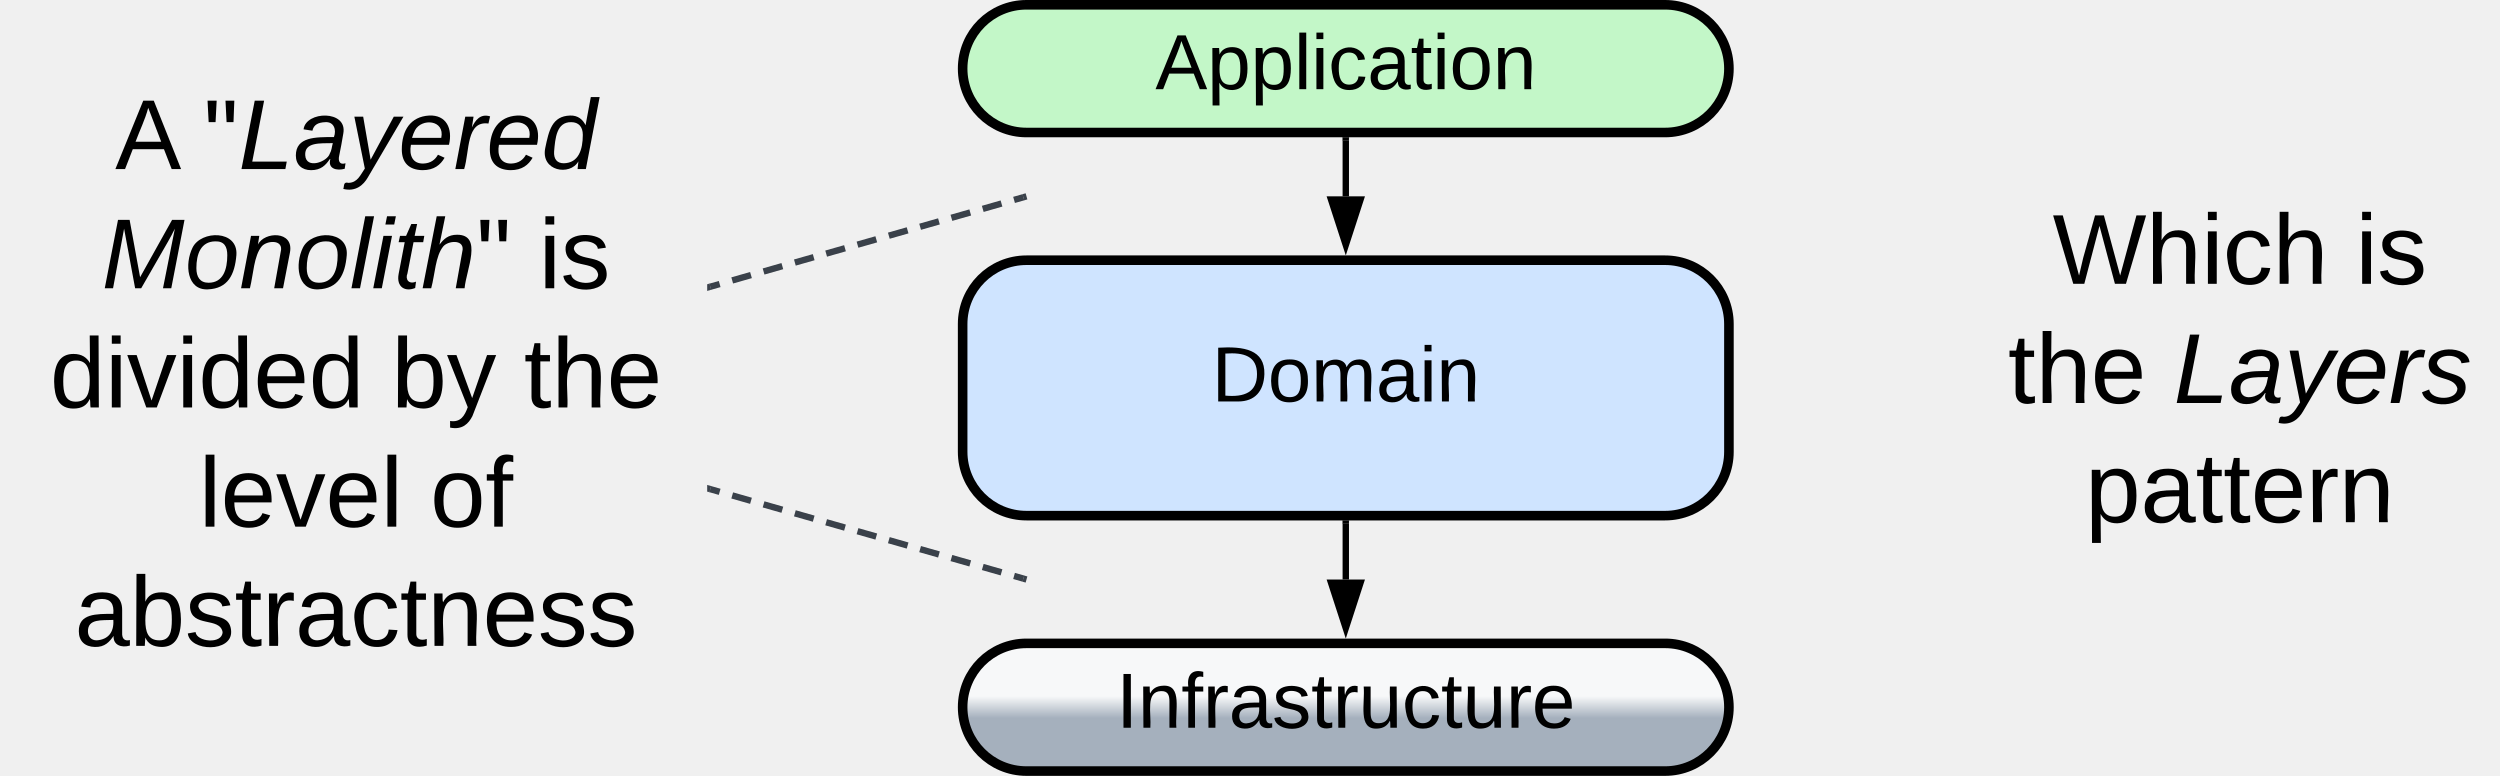
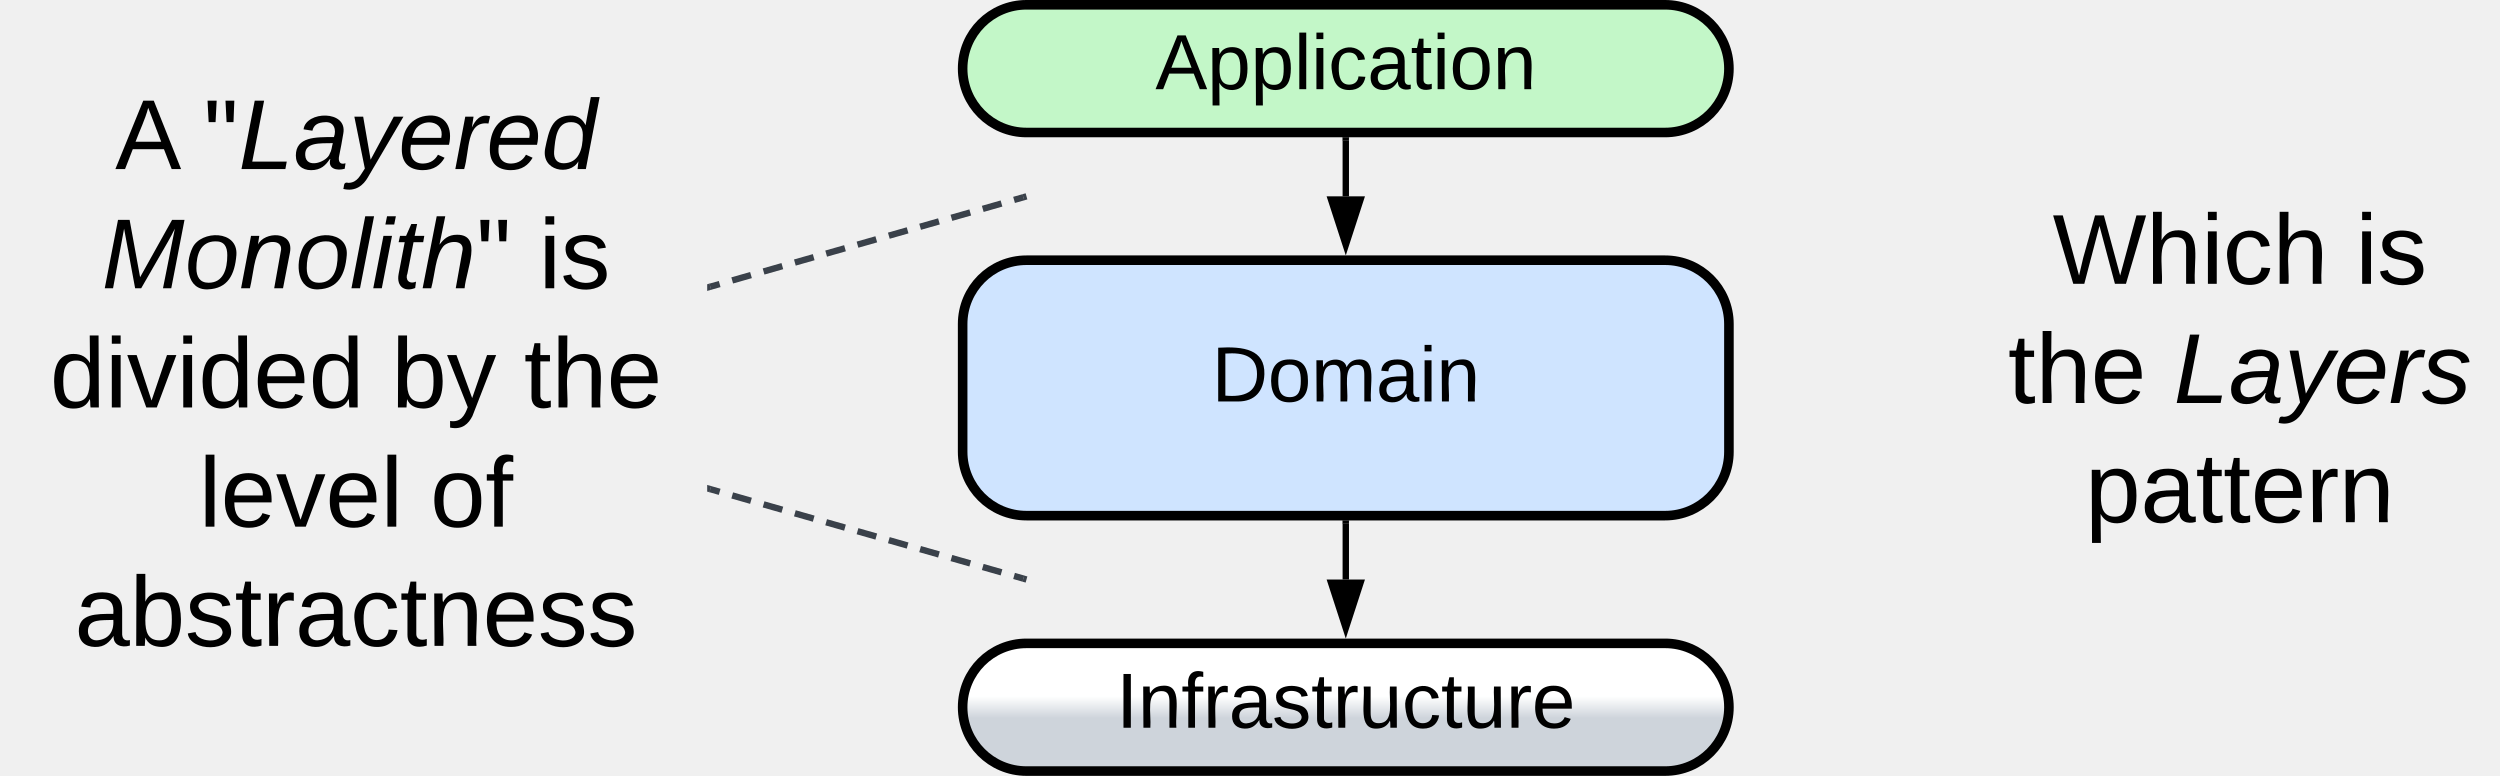
<svg xmlns="http://www.w3.org/2000/svg" xmlns:ns1="lucid" xmlns:xlink="http://www.w3.org/1999/xlink" width="783" height="243">
  <g transform="translate(-118.5 -738.5)" ns1:page-tab-id="0_0">
    <path d="M120 746a6 6 0 0 1 6-6h208a6 6 0 0 1 6 6v228a6 6 0 0 1-6 6H126a6 6 0 0 1-6-6z" stroke="#000" stroke-opacity="0" stroke-width="3" fill="#fff" fill-opacity="0" />
    <use xlink:href="#a" transform="matrix(1,0,0,1,125,745) translate(29.55556 46.45139)" />
    <use xlink:href="#b" transform="matrix(1,0,0,1,125,745) translate(57.20988 46.45139)" />
    <use xlink:href="#c" transform="matrix(1,0,0,1,125,745) translate(25.3642 83.78472)" />
    <use xlink:href="#d" transform="matrix(1,0,0,1,125,745) translate(162.2531 83.78472)" />
    <use xlink:href="#e" transform="matrix(1,0,0,1,125,745) translate(9.160494 121.1181)" />
    <use xlink:href="#f" transform="matrix(1,0,0,1,125,745) translate(116.1481 121.1181)" />
    <use xlink:href="#g" transform="matrix(1,0,0,1,125,745) translate(157.6296 121.1181)" />
    <use xlink:href="#h" transform="matrix(1,0,0,1,125,745) translate(55.82716 158.4514)" />
    <use xlink:href="#i" transform="matrix(1,0,0,1,125,745) translate(128.2469 158.4514)" />
    <use xlink:href="#j" transform="matrix(1,0,0,1,125,745) translate(16.89506 195.7847)" />
    <path d="M740 746a6 6 0 0 1 6-6h148a6 6 0 0 1 6 6v228a6 6 0 0 1-6 6H746a6 6 0 0 1-6-6z" stroke="#000" stroke-opacity="0" stroke-width="3" fill="#fff" fill-opacity="0" />
    <use xlink:href="#k" transform="matrix(1,0,0,1,745,745) translate(16.3642 82.38889)" />
    <use xlink:href="#d" transform="matrix(1,0,0,1,745,745) translate(111.2531 82.38889)" />
    <use xlink:href="#l" transform="matrix(1,0,0,1,745,745) translate(2.450617 119.7222)" />
    <use xlink:href="#m" transform="matrix(1,0,0,1,745,745) translate(54.30247 119.7222)" />
    <use xlink:href="#n" transform="matrix(1,0,0,1,745,745) translate(26.64815 157.0556)" />
    <path d="M420 960a20 20 0 0 1 20-20h200a20 20 0 0 1 20 20 20 20 0 0 1-20 20H440a20 20 0 0 1-20-20z" stroke="#000" stroke-width="3" fill="url(#o)" />
    <use xlink:href="#p" transform="matrix(1,0,0,1,425,945) translate(43.13154 21.43056)" />
    <path d="M420 840a20 20 0 0 1 20-20h200a20 20 0 0 1 20 20v40a20 20 0 0 1-20 20H440a20 20 0 0 1-20-20z" stroke="#000" stroke-width="3" fill="#cfe4ff" />
    <use xlink:href="#q" transform="matrix(1,0,0,1,425,825) translate(73.00309 39.24306)" />
    <path d="M540 920v-17.5" stroke="#000" stroke-width="2" fill="none" />
    <path d="M540 935.26L535.37 921h9.26z" stroke="#000" stroke-width="2" />
    <path d="M540.98 902.53H539v-1.03H541z" stroke="#000" stroke-width=".05" />
    <path d="M420 760a20 20 0 0 1 20-20h200a20 20 0 0 1 20 20 20 20 0 0 1-20 20H440a20 20 0 0 1-20-20z" stroke="#000" stroke-width="3" fill="#c3f7c8" />
    <g>
      <use xlink:href="#r" transform="matrix(1,0,0,1,425,745) translate(55.35377 21.43056)" />
    </g>
    <path d="M540 800v-17.5" stroke="#000" stroke-width="2" fill="none" />
    <path d="M540 815.26L535.37 801h9.26z" stroke="#000" stroke-width="2" />
    <path d="M540.98 782.53H539v-1.03H541z" stroke="#000" stroke-width=".05" />
    <path d="M340.96 891.7l2.94.84m3.93 1.13l5.88 1.68m3.94 1.12l5.88 1.68m3.92 1.12l5.9 1.68m3.9 1.12l5.9 1.68m3.92 1.12l5.88 1.68m3.93 1.13l5.88 1.68m3.92 1.12l5.9 1.68m3.9 1.12l5.9 1.68m3.92 1.12l5.87 1.68m3.93 1.13l2.94.83" stroke="#3a414a" stroke-width="2" fill="none" />
    <path d="M341.25 890.77l-.53 1.88-.72-.2v-2.04z" stroke="#3a414a" stroke-width=".05" fill="#3a414a" />
    <path d="M439 919.72l1 .28M340.96 828.3l2.94-.84m3.93-1.13l5.88-1.68m3.94-1.12l5.88-1.68m3.92-1.12l5.9-1.68m3.9-1.12l5.9-1.68m3.92-1.12l5.88-1.68m3.93-1.13l5.88-1.68m3.92-1.12l5.9-1.68m3.9-1.12l5.9-1.68m3.92-1.12l5.87-1.68m3.93-1.13l2.94-.83" stroke="#3a414a" stroke-width="2" fill="none" />
    <path d="M341.25 829.23l-1.25.36v-2.04l.72-.2z" stroke="#3a414a" stroke-width=".05" fill="#3a414a" />
    <path d="M439 800.28l1-.28" stroke="#3a414a" stroke-width="2" fill="none" />
    <defs>
      <path d="M205 0l-28-72H64L36 0H1l101-248h38L239 0h-34zm-38-99l-47-123c-12 45-31 82-46 123h93" id="s" />
      <use transform="matrix(0.08641975,0,0,0.08641975,0,0)" xlink:href="#s" id="a" />
      <path d="M109-170H84l-4-78h32zm-65 0H19l-4-78h33" id="t" />
      <path d="M11 0l48-248h34L50-27h125l-5 27H11" id="u" />
      <path d="M165-48c-4 18 1 34 23 27l-3 20c-29 8-62 0-52-35h-2C116-14 99 4 63 4 30 4 8-16 8-49c0-68 71-67 138-67 10-26 0-56-31-54-26 1-42 9-47 31l-32-5c8-67 160-71 144 15-5 28-9 54-15 81zM42-50c3 52 80 24 89-6 7-12 7-24 11-38-47 1-103-4-100 44" id="v" />
      <path d="M198-190L69 30C53 58 25 83-20 72c4-11-1-27 19-22 33-1 43-29 59-52L20-190h32L79-34l84-156h35" id="w" />
      <path d="M111-194c62-3 86 47 72 106H45c-7 38 6 69 45 68 27-1 43-14 53-32l24 11C152-15 129 4 87 4 38 3 12-23 12-71c0-70 32-119 99-123zm44 81c14-66-71-72-95-28-4 8-8 17-11 28h106" id="x" />
      <path d="M66-151c12-25 30-51 66-40l-6 26C45-176 58-65 38 0H6l36-190h30" id="y" />
      <path d="M133-28C103 26-5 8 13-77c13-62 24-115 90-117 29-1 46 15 56 35l19-102h32L160 0h-30zM45-64c-2 27 10 43 35 43 54-1 69-50 69-103 0-29-15-46-42-46-53-1-58 58-62 106" id="z" />
      <g id="b">
        <use transform="matrix(0.08641975,0,0,0.08641975,0,0)" xlink:href="#t" />
        <use transform="matrix(0.08641975,0,0,0.08641975,10.97531,0)" xlink:href="#u" />
        <use transform="matrix(0.08641975,0,0,0.08641975,28.25926,0)" xlink:href="#v" />
        <use transform="matrix(0.08641975,0,0,0.08641975,45.54321,0)" xlink:href="#w" />
        <use transform="matrix(0.08641975,0,0,0.08641975,61.09877,0)" xlink:href="#x" />
        <use transform="matrix(0.08641975,0,0,0.08641975,78.38272,0)" xlink:href="#y" />
        <use transform="matrix(0.08641975,0,0,0.08641975,88.66667,0)" xlink:href="#x" />
        <use transform="matrix(0.08641975,0,0,0.08641975,105.9506,0)" xlink:href="#z" />
      </g>
      <path d="M222 0l43-216c-8 16-17 34-26 49L143 0h-22L81-216 41 0H11l48-248h42l38 208 116-208h45L252 0h-30" id="A" />
      <path d="M30-147c31-64 166-65 159 27C183-49 158 1 86 4 9 8 1-88 30-147zM88-20c53 0 68-48 68-100 0-31-11-51-44-50-52 1-68 46-68 97 0 32 13 53 44 53" id="B" />
      <path d="M67-158c22-48 132-52 116 29L158 0h-32l25-140c3-38-53-32-70-12C52-117 51-52 38 0H6l36-190h30" id="C" />
      <path d="M6 0l50-261h32L37 0H6" id="D" />
      <path d="M50-231l6-30h32l-6 30H50zM6 0l37-190h31L37 0H6" id="E" />
      <path d="M51-54c-9 22 5 41 31 30L79-1C43 14 10-4 19-52l22-115H19l5-23h22l19-43h21l-9 43h35l-4 23H73" id="F" />
      <path d="M67-158c15-20 31-36 64-36 94 0 33 127 27 194h-32l25-140c3-38-53-32-70-12C52-117 51-51 37 0H6l51-261h31" id="G" />
      <g id="c">
        <use transform="matrix(0.08641975,0,0,0.08641975,0,0)" xlink:href="#A" />
        <use transform="matrix(0.08641975,0,0,0.08641975,25.83951,0)" xlink:href="#B" />
        <use transform="matrix(0.08641975,0,0,0.08641975,43.12346,0)" xlink:href="#C" />
        <use transform="matrix(0.08641975,0,0,0.08641975,60.40741,0)" xlink:href="#B" />
        <use transform="matrix(0.08641975,0,0,0.08641975,77.69136,0)" xlink:href="#D" />
        <use transform="matrix(0.08641975,0,0,0.08641975,84.51852,0)" xlink:href="#E" />
        <use transform="matrix(0.08641975,0,0,0.08641975,91.34568,0)" xlink:href="#F" />
        <use transform="matrix(0.08641975,0,0,0.08641975,99.98765,0)" xlink:href="#G" />
        <use transform="matrix(0.08641975,0,0,0.08641975,117.2716,0)" xlink:href="#t" />
      </g>
      <path d="M24-231v-30h32v30H24zM24 0v-190h32V0H24" id="H" />
      <path d="M135-143c-3-34-86-38-87 0 15 53 115 12 119 90S17 21 10-45l28-5c4 36 97 45 98 0-10-56-113-15-118-90-4-57 82-63 122-42 12 7 21 19 24 35" id="I" />
      <g id="d">
        <use transform="matrix(0.08641975,0,0,0.08641975,0,0)" xlink:href="#H" />
        <use transform="matrix(0.08641975,0,0,0.08641975,6.82716,0)" xlink:href="#I" />
      </g>
      <path d="M85-194c31 0 48 13 60 33l-1-100h32l1 261h-30c-2-10 0-23-3-31C134-8 116 4 85 4 32 4 16-35 15-94c0-66 23-100 70-100zm9 24c-40 0-46 34-46 75 0 40 6 74 45 74 42 0 51-32 51-76 0-42-9-74-50-73" id="J" />
      <path d="M108 0H70L1-190h34L89-25l56-165h34" id="K" />
      <path d="M100-194c63 0 86 42 84 106H49c0 40 14 67 53 68 26 1 43-12 49-29l28 8c-11 28-37 45-77 45C44 4 14-33 15-96c1-61 26-98 85-98zm52 81c6-60-76-77-97-28-3 7-6 17-6 28h103" id="L" />
      <g id="e">
        <use transform="matrix(0.08641975,0,0,0.08641975,0,0)" xlink:href="#J" />
        <use transform="matrix(0.08641975,0,0,0.08641975,17.28395,0)" xlink:href="#H" />
        <use transform="matrix(0.08641975,0,0,0.08641975,24.11111,0)" xlink:href="#K" />
        <use transform="matrix(0.08641975,0,0,0.08641975,39.66667,0)" xlink:href="#H" />
        <use transform="matrix(0.08641975,0,0,0.08641975,46.49383,0)" xlink:href="#J" />
        <use transform="matrix(0.08641975,0,0,0.08641975,63.77778,0)" xlink:href="#L" />
        <use transform="matrix(0.08641975,0,0,0.08641975,81.06173,0)" xlink:href="#J" />
      </g>
      <path d="M115-194c53 0 69 39 70 98 0 66-23 100-70 100C84 3 66-7 56-30L54 0H23l1-261h32v101c10-23 28-34 59-34zm-8 174c40 0 45-34 45-75 0-40-5-75-45-74-42 0-51 32-51 76 0 43 10 73 51 73" id="M" />
      <path d="M179-190L93 31C79 59 56 82 12 73V49c39 6 53-20 64-50L1-190h34L92-34l54-156h33" id="N" />
      <g id="f">
        <use transform="matrix(0.08641975,0,0,0.08641975,0,0)" xlink:href="#M" />
        <use transform="matrix(0.08641975,0,0,0.08641975,17.28395,0)" xlink:href="#N" />
      </g>
      <path d="M59-47c-2 24 18 29 38 22v24C64 9 27 4 27-40v-127H5v-23h24l9-43h21v43h35v23H59v120" id="O" />
      <path d="M106-169C34-169 62-67 57 0H25v-261h32l-1 103c12-21 28-36 61-36 89 0 53 116 60 194h-32v-121c2-32-8-49-39-48" id="P" />
      <g id="g">
        <use transform="matrix(0.08641975,0,0,0.08641975,0,0)" xlink:href="#O" />
        <use transform="matrix(0.08641975,0,0,0.08641975,8.641975,0)" xlink:href="#P" />
        <use transform="matrix(0.08641975,0,0,0.08641975,25.92593,0)" xlink:href="#L" />
      </g>
      <path d="M24 0v-261h32V0H24" id="Q" />
      <g id="h">
        <use transform="matrix(0.08641975,0,0,0.08641975,0,0)" xlink:href="#Q" />
        <use transform="matrix(0.08641975,0,0,0.08641975,6.82716,0)" xlink:href="#L" />
        <use transform="matrix(0.08641975,0,0,0.08641975,24.11111,0)" xlink:href="#K" />
        <use transform="matrix(0.08641975,0,0,0.08641975,39.66667,0)" xlink:href="#L" />
        <use transform="matrix(0.08641975,0,0,0.08641975,56.95062,0)" xlink:href="#Q" />
      </g>
      <path d="M100-194c62-1 85 37 85 99 1 63-27 99-86 99S16-35 15-95c0-66 28-99 85-99zM99-20c44 1 53-31 53-75 0-43-8-75-51-75s-53 32-53 75 10 74 51 75" id="R" />
      <path d="M101-234c-31-9-42 10-38 44h38v23H63V0H32v-167H5v-23h27c-7-52 17-82 69-68v24" id="S" />
      <g id="i">
        <use transform="matrix(0.08641975,0,0,0.08641975,0,0)" xlink:href="#R" />
        <use transform="matrix(0.08641975,0,0,0.08641975,17.28395,0)" xlink:href="#S" />
      </g>
      <path d="M141-36C126-15 110 5 73 4 37 3 15-17 15-53c-1-64 63-63 125-63 3-35-9-54-41-54-24 1-41 7-42 31l-33-3c5-37 33-52 76-52 45 0 72 20 72 64v82c-1 20 7 32 28 27v20c-31 9-61-2-59-35zM48-53c0 20 12 33 32 33 41-3 63-29 60-74-43 2-92-5-92 41" id="T" />
      <path d="M114-163C36-179 61-72 57 0H25l-1-190h30c1 12-1 29 2 39 6-27 23-49 58-41v29" id="U" />
      <path d="M96-169c-40 0-48 33-48 73s9 75 48 75c24 0 41-14 43-38l32 2c-6 37-31 61-74 61-59 0-76-41-82-99-10-93 101-131 147-64 4 7 5 14 7 22l-32 3c-4-21-16-35-41-35" id="V" />
      <path d="M117-194c89-4 53 116 60 194h-32v-121c0-31-8-49-39-48C34-167 62-67 57 0H25l-1-190h30c1 10-1 24 2 32 11-22 29-35 61-36" id="W" />
      <g id="j">
        <use transform="matrix(0.08641975,0,0,0.08641975,0,0)" xlink:href="#T" />
        <use transform="matrix(0.08641975,0,0,0.08641975,17.28395,0)" xlink:href="#M" />
        <use transform="matrix(0.08641975,0,0,0.08641975,34.5679,0)" xlink:href="#I" />
        <use transform="matrix(0.08641975,0,0,0.08641975,50.12346,0)" xlink:href="#O" />
        <use transform="matrix(0.08641975,0,0,0.08641975,58.76543,0)" xlink:href="#U" />
        <use transform="matrix(0.08641975,0,0,0.08641975,69.04938,0)" xlink:href="#T" />
        <use transform="matrix(0.08641975,0,0,0.08641975,86.33333,0)" xlink:href="#V" />
        <use transform="matrix(0.08641975,0,0,0.08641975,101.8889,0)" xlink:href="#O" />
        <use transform="matrix(0.08641975,0,0,0.08641975,110.5309,0)" xlink:href="#W" />
        <use transform="matrix(0.08641975,0,0,0.08641975,127.8148,0)" xlink:href="#L" />
        <use transform="matrix(0.08641975,0,0,0.08641975,145.0988,0)" xlink:href="#I" />
        <use transform="matrix(0.08641975,0,0,0.08641975,160.6543,0)" xlink:href="#I" />
      </g>
      <path d="M266 0h-40l-56-210L115 0H75L2-248h35L96-30l15-64 43-154h32l59 218 59-218h35" id="X" />
      <g id="k">
        <use transform="matrix(0.08641975,0,0,0.08641975,0,0)" xlink:href="#X" />
        <use transform="matrix(0.08641975,0,0,0.08641975,29.2963,0)" xlink:href="#P" />
        <use transform="matrix(0.08641975,0,0,0.08641975,46.58025,0)" xlink:href="#H" />
        <use transform="matrix(0.08641975,0,0,0.08641975,53.40741,0)" xlink:href="#V" />
        <use transform="matrix(0.08641975,0,0,0.08641975,68.96296,0)" xlink:href="#P" />
      </g>
      <g id="l">
        <use transform="matrix(0.08641975,0,0,0.08641975,0,0)" xlink:href="#O" />
        <use transform="matrix(0.08641975,0,0,0.08641975,8.641975,0)" xlink:href="#P" />
        <use transform="matrix(0.08641975,0,0,0.08641975,25.92593,0)" xlink:href="#L" />
      </g>
      <path d="M55-144c13 50 104 24 104 88C159 21 15 23 1-39l26-10c6 40 102 42 102-4-13-50-104-23-104-87 0-71 143-71 148-8l-29 4c-5-35-85-37-89 0" id="Y" />
      <g id="m">
        <use transform="matrix(0.08641975,0,0,0.08641975,0,0)" xlink:href="#u" />
        <use transform="matrix(0.08641975,0,0,0.08641975,17.28395,0)" xlink:href="#v" />
        <use transform="matrix(0.08641975,0,0,0.08641975,34.5679,0)" xlink:href="#w" />
        <use transform="matrix(0.08641975,0,0,0.08641975,50.12346,0)" xlink:href="#x" />
        <use transform="matrix(0.08641975,0,0,0.08641975,67.40741,0)" xlink:href="#y" />
        <use transform="matrix(0.08641975,0,0,0.08641975,77.69136,0)" xlink:href="#Y" />
      </g>
      <path d="M115-194c55 1 70 41 70 98S169 2 115 4C84 4 66-9 55-30l1 105H24l-1-265h31l2 30c10-21 28-34 59-34zm-8 174c40 0 45-34 45-75s-6-73-45-74c-42 0-51 32-51 76 0 43 10 73 51 73" id="Z" />
      <g id="n">
        <use transform="matrix(0.08641975,0,0,0.08641975,0,0)" xlink:href="#Z" />
        <use transform="matrix(0.08641975,0,0,0.08641975,17.28395,0)" xlink:href="#T" />
        <use transform="matrix(0.08641975,0,0,0.08641975,34.5679,0)" xlink:href="#O" />
        <use transform="matrix(0.08641975,0,0,0.08641975,43.20988,0)" xlink:href="#O" />
        <use transform="matrix(0.08641975,0,0,0.08641975,51.85185,0)" xlink:href="#L" />
        <use transform="matrix(0.08641975,0,0,0.08641975,69.1358,0)" xlink:href="#U" />
        <use transform="matrix(0.08641975,0,0,0.08641975,79.41975,0)" xlink:href="#W" />
      </g>
      <linearGradient gradientUnits="userSpaceOnUse" id="o" x1="420" y1="940" x2="420" y2="980">
-         <stop offset="41.43%" stop-color="#f7f8f9" />
-         <stop offset="58.57%" stop-color="#a5b0bd" />
+         <stop offset="41.43%" stop-color="#fff" />
+         <stop offset="58.57%" stop-color="#ced4db" />
      </linearGradient>
      <path d="M33 0v-248h34V0H33" id="aa" />
      <path d="M84 4C-5 8 30-112 23-190h32v120c0 31 7 50 39 49 72-2 45-101 50-169h31l1 190h-30c-1-10 1-25-2-33-11 22-28 36-60 37" id="ab" />
      <g id="p">
        <use transform="matrix(0.06790123,0,0,0.06790123,0,0)" xlink:href="#aa" />
        <use transform="matrix(0.06790123,0,0,0.06790123,6.790123,0)" xlink:href="#W" />
        <use transform="matrix(0.06790123,0,0,0.06790123,20.37037,0)" xlink:href="#S" />
        <use transform="matrix(0.06790123,0,0,0.06790123,27.16049,0)" xlink:href="#U" />
        <use transform="matrix(0.06790123,0,0,0.06790123,35.24074,0)" xlink:href="#T" />
        <use transform="matrix(0.06790123,0,0,0.06790123,48.82099,0)" xlink:href="#I" />
        <use transform="matrix(0.06790123,0,0,0.06790123,61.04321,0)" xlink:href="#O" />
        <use transform="matrix(0.06790123,0,0,0.06790123,67.83333,0)" xlink:href="#U" />
        <use transform="matrix(0.06790123,0,0,0.06790123,75.91358,0)" xlink:href="#ab" />
        <use transform="matrix(0.06790123,0,0,0.06790123,89.49383,0)" xlink:href="#V" />
        <use transform="matrix(0.06790123,0,0,0.06790123,101.716,0)" xlink:href="#O" />
        <use transform="matrix(0.06790123,0,0,0.06790123,108.5062,0)" xlink:href="#ab" />
        <use transform="matrix(0.06790123,0,0,0.06790123,122.0864,0)" xlink:href="#U" />
        <use transform="matrix(0.06790123,0,0,0.06790123,130.1667,0)" xlink:href="#L" />
      </g>
      <path d="M30-248c118-7 216 8 213 122C240-48 200 0 122 0H30v-248zM63-27c89 8 146-16 146-99s-60-101-146-95v194" id="ac" />
      <path d="M210-169c-67 3-38 105-44 169h-31v-121c0-29-5-50-35-48C34-165 62-65 56 0H25l-1-190h30c1 10-1 24 2 32 10-44 99-50 107 0 11-21 27-35 58-36 85-2 47 119 55 194h-31v-121c0-29-5-49-35-48" id="ad" />
      <g id="q">
        <use transform="matrix(0.06790123,0,0,0.06790123,0,0)" xlink:href="#ac" />
        <use transform="matrix(0.06790123,0,0,0.06790123,17.58642,0)" xlink:href="#R" />
        <use transform="matrix(0.06790123,0,0,0.06790123,31.16667,0)" xlink:href="#ad" />
        <use transform="matrix(0.06790123,0,0,0.06790123,51.46914,0)" xlink:href="#T" />
        <use transform="matrix(0.06790123,0,0,0.06790123,65.04938,0)" xlink:href="#H" />
        <use transform="matrix(0.06790123,0,0,0.06790123,70.41358,0)" xlink:href="#W" />
      </g>
      <g id="r">
        <use transform="matrix(0.06790123,0,0,0.06790123,0,0)" xlink:href="#s" />
        <use transform="matrix(0.06790123,0,0,0.06790123,16.2963,0)" xlink:href="#Z" />
        <use transform="matrix(0.06790123,0,0,0.06790123,29.87654,0)" xlink:href="#Z" />
        <use transform="matrix(0.06790123,0,0,0.06790123,43.45679,0)" xlink:href="#Q" />
        <use transform="matrix(0.06790123,0,0,0.06790123,48.82099,0)" xlink:href="#H" />
        <use transform="matrix(0.06790123,0,0,0.06790123,54.18519,0)" xlink:href="#V" />
        <use transform="matrix(0.06790123,0,0,0.06790123,66.40741,0)" xlink:href="#T" />
        <use transform="matrix(0.06790123,0,0,0.06790123,79.98765,0)" xlink:href="#O" />
        <use transform="matrix(0.06790123,0,0,0.06790123,86.77778,0)" xlink:href="#H" />
        <use transform="matrix(0.06790123,0,0,0.06790123,92.14198,0)" xlink:href="#R" />
        <use transform="matrix(0.06790123,0,0,0.06790123,105.7222,0)" xlink:href="#W" />
      </g>
    </defs>
  </g>
</svg>
